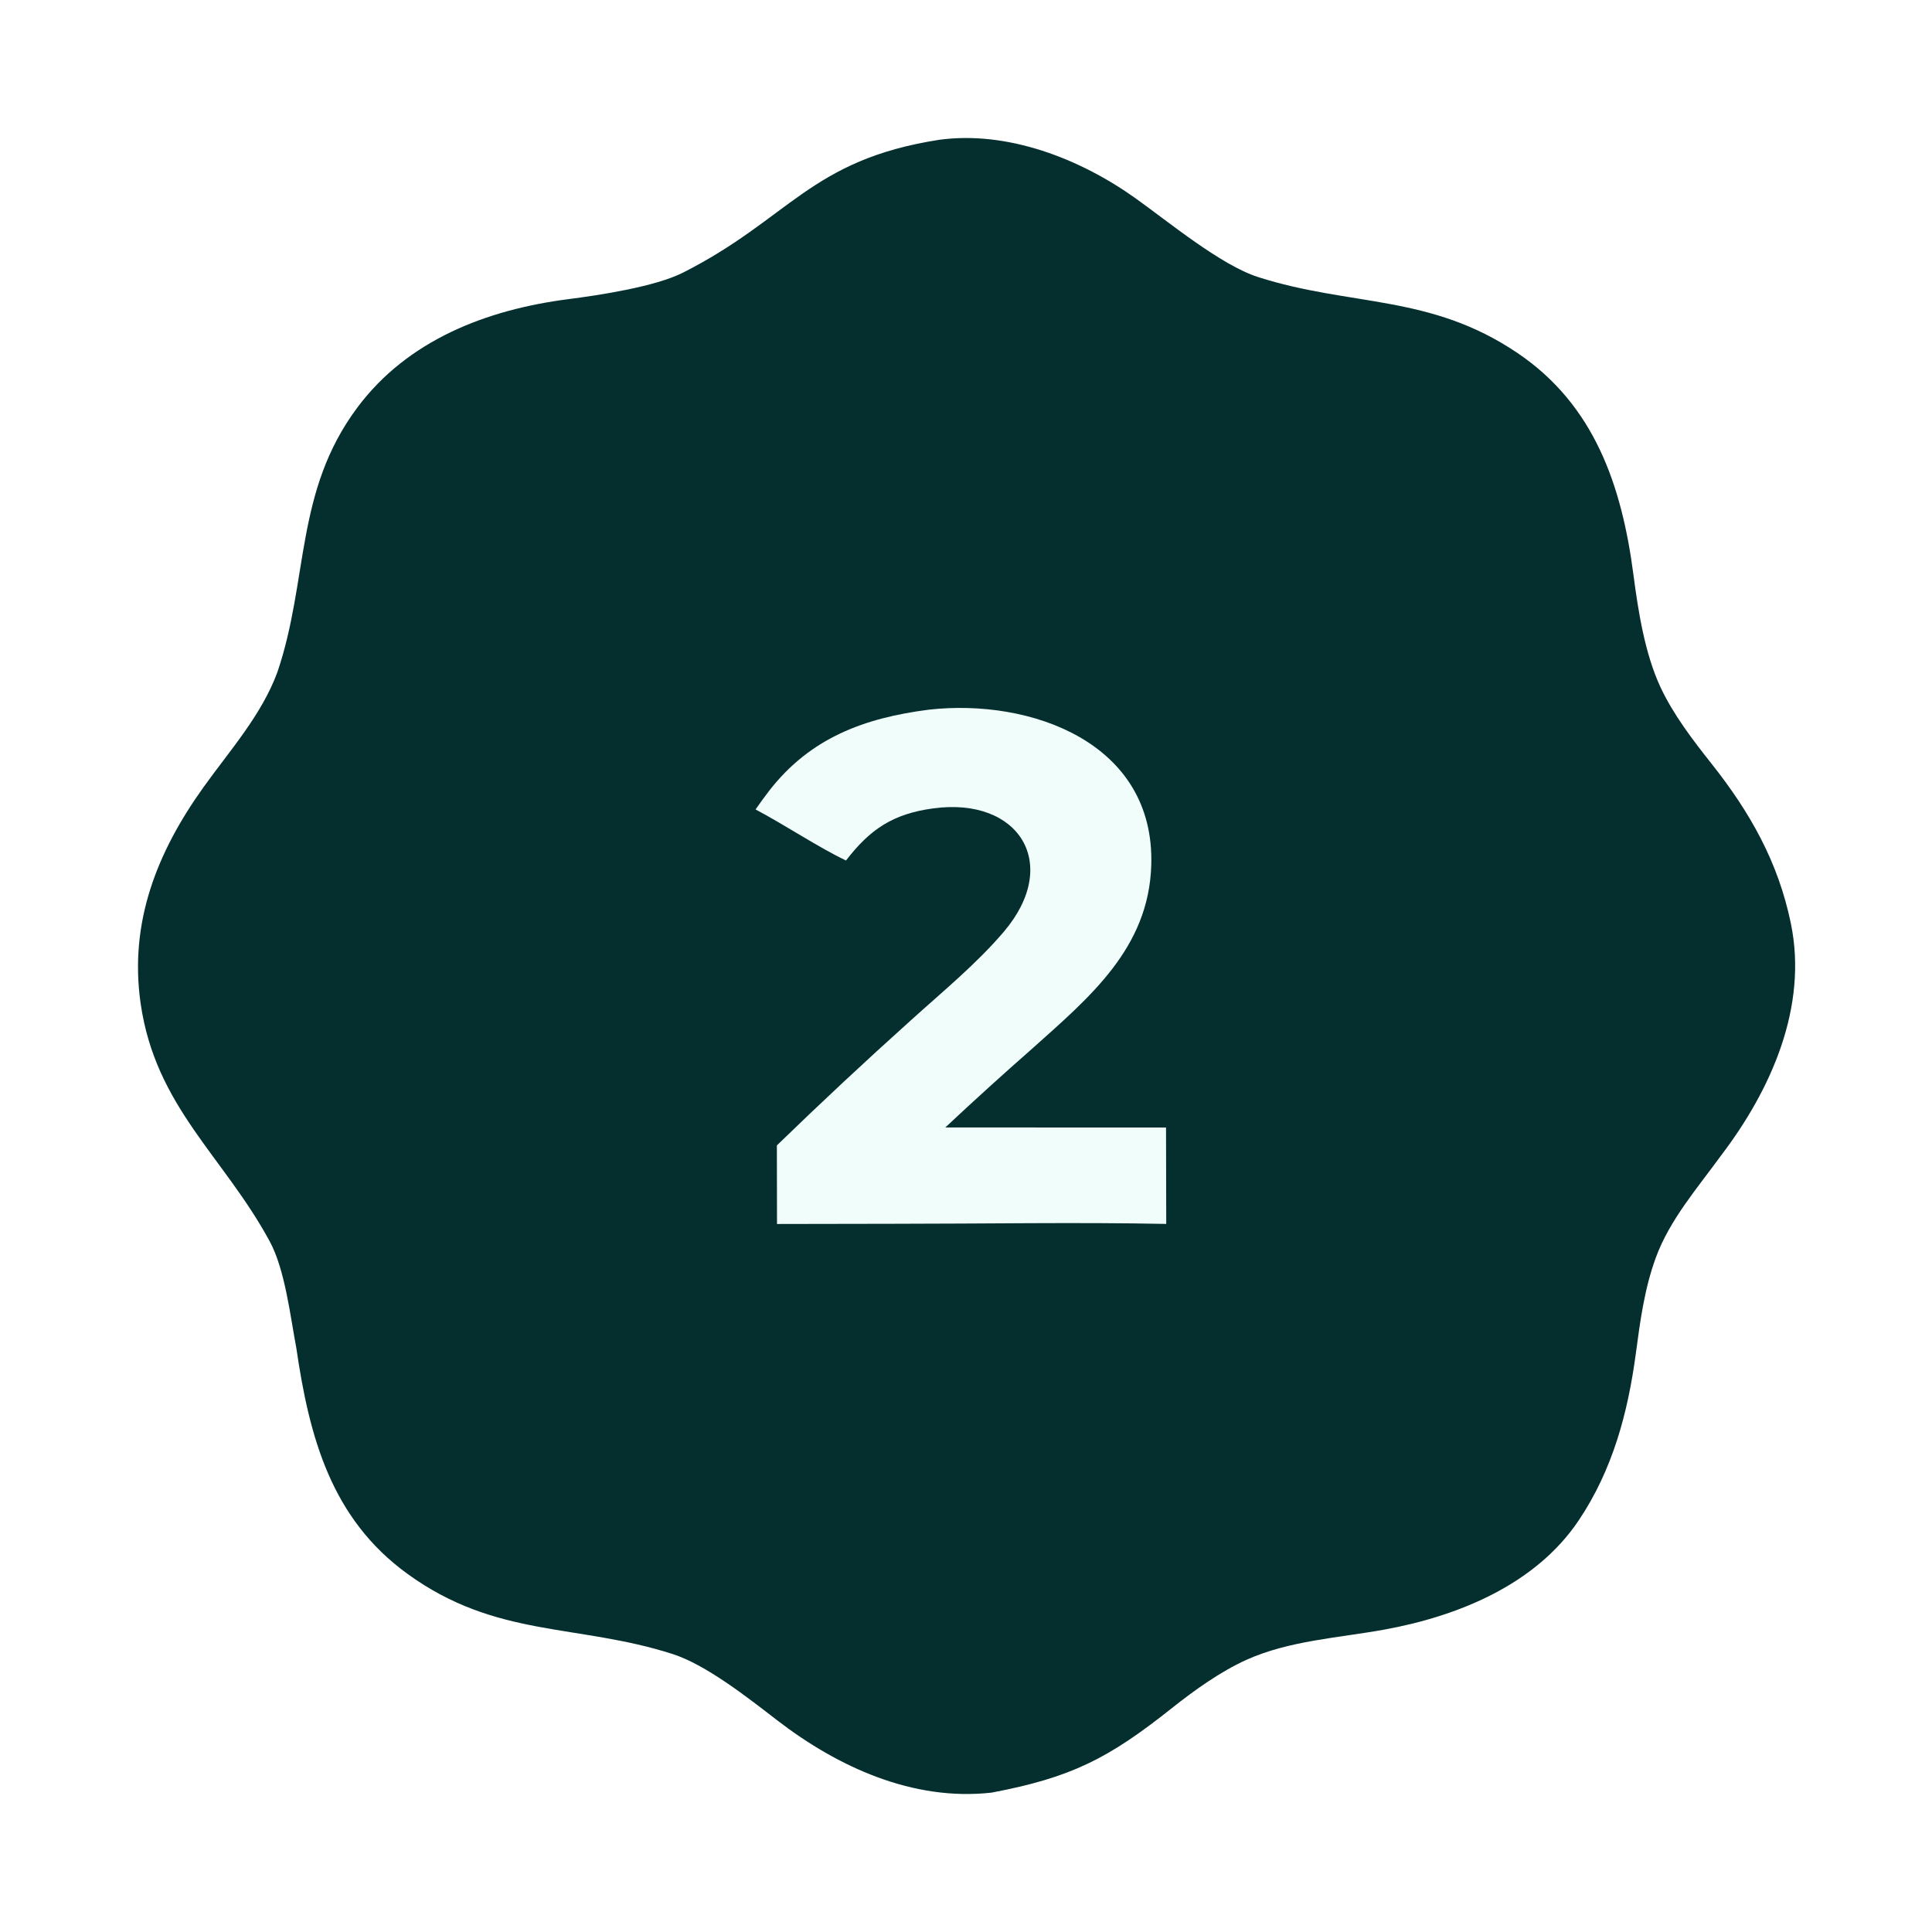
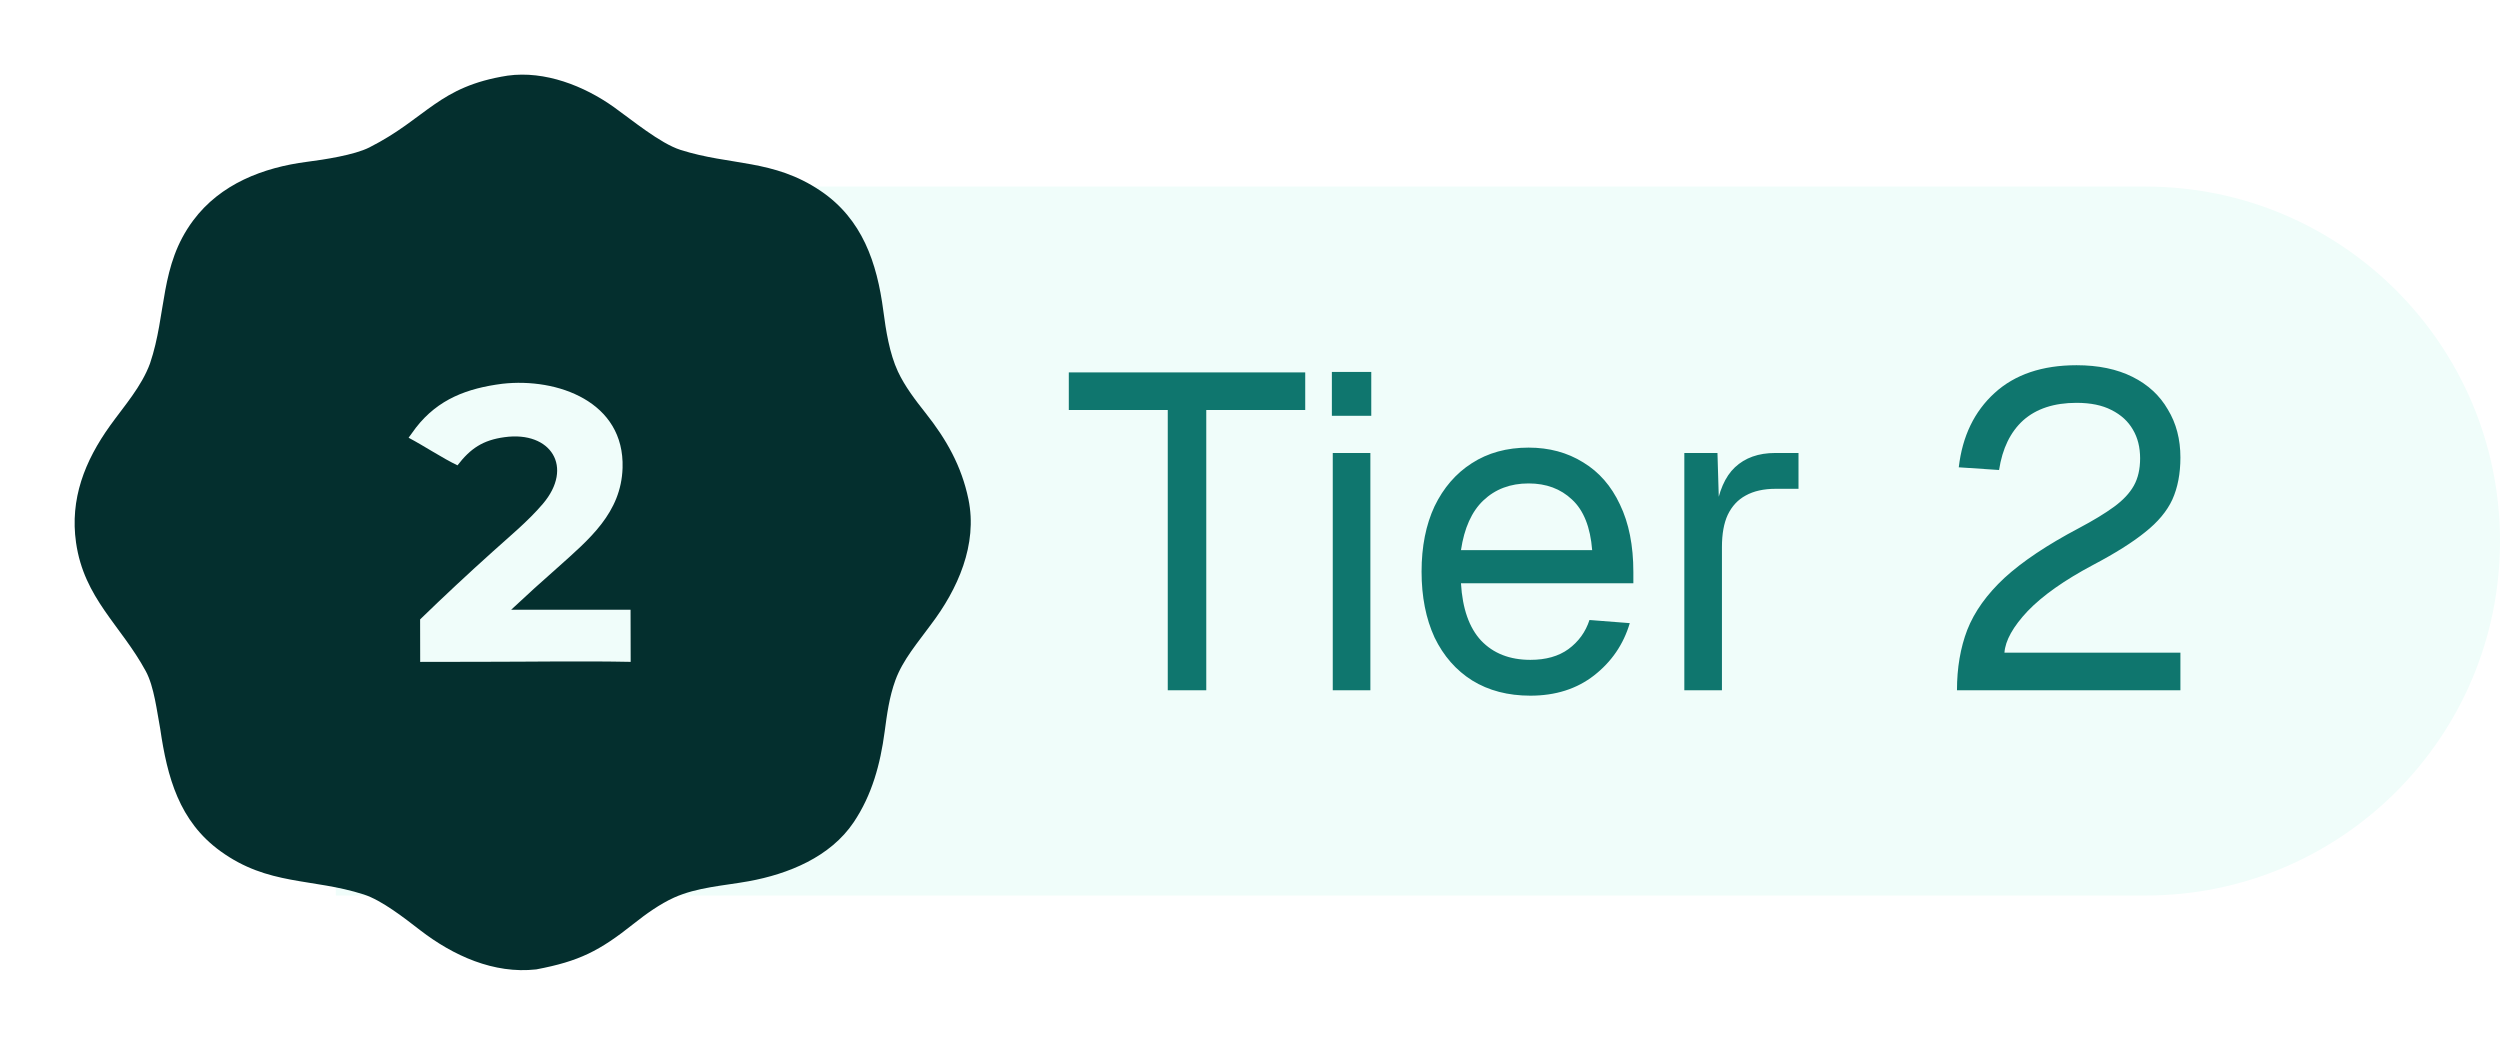
- <svg xmlns="http://www.w3.org/2000/svg" width="28" height="28" viewBox="0 0 28 28" fill="none">
+ <svg xmlns="http://www.w3.org/2000/svg" width="67" height="28" viewBox="0 0 67 28" fill="none">
+   <path d="M9 5H57.5C62.747 5 67 9.253 67 14.5C67 19.747 62.747 24 57.5 24H9V5Z" fill="#F0FDFA" />
+   <path d="M31.296 18.5V10.988H28.644V9.98H34.98V10.988H32.328V18.5H31.296ZM35.718 18.5V12.14H36.726V18.5H35.718ZM35.694 11.144V9.968H36.75V11.144H35.694ZM41.014 18.644C40.414 18.644 39.894 18.508 39.454 18.236C39.022 17.964 38.686 17.58 38.446 17.084C38.214 16.58 38.098 15.992 38.098 15.32C38.098 14.648 38.214 14.064 38.446 13.568C38.686 13.072 39.018 12.688 39.442 12.416C39.874 12.136 40.382 11.996 40.966 11.996C41.518 11.996 42.006 12.128 42.43 12.392C42.854 12.648 43.182 13.024 43.414 13.52C43.654 14.016 43.774 14.62 43.774 15.332V15.632H39.154C39.194 16.312 39.374 16.824 39.694 17.168C40.022 17.512 40.462 17.684 41.014 17.684C41.43 17.684 41.77 17.588 42.034 17.396C42.306 17.196 42.494 16.936 42.598 16.616L43.678 16.7C43.51 17.268 43.19 17.736 42.718 18.104C42.254 18.464 41.686 18.644 41.014 18.644ZM39.154 14.744H42.67C42.622 14.128 42.442 13.676 42.13 13.388C41.826 13.1 41.438 12.956 40.966 12.956C40.478 12.956 40.074 13.108 39.754 13.412C39.442 13.708 39.242 14.152 39.154 14.744ZM45.14 18.5V12.14H46.028L46.076 13.748L45.98 13.712C46.06 13.168 46.232 12.772 46.496 12.524C46.768 12.268 47.128 12.14 47.576 12.14H48.2V13.1H47.588C47.268 13.1 47 13.16 46.784 13.28C46.576 13.392 46.416 13.564 46.304 13.796C46.2 14.02 46.148 14.308 46.148 14.66V18.5H45.14ZM52.447 18.5C52.447 17.9 52.539 17.36 52.723 16.88C52.915 16.392 53.247 15.928 53.719 15.488C54.199 15.048 54.863 14.604 55.711 14.156C56.103 13.948 56.419 13.756 56.659 13.58C56.899 13.404 57.075 13.216 57.187 13.016C57.299 12.816 57.355 12.572 57.355 12.284C57.355 11.988 57.291 11.732 57.163 11.516C57.035 11.292 56.843 11.116 56.587 10.988C56.339 10.86 56.027 10.796 55.651 10.796C55.051 10.796 54.575 10.952 54.223 11.264C53.879 11.576 53.663 12.02 53.575 12.596L52.495 12.524C52.591 11.692 52.911 11.028 53.455 10.532C53.999 10.036 54.731 9.788 55.651 9.788C56.235 9.788 56.735 9.892 57.151 10.1C57.567 10.308 57.883 10.6 58.099 10.976C58.323 11.344 58.435 11.772 58.435 12.26C58.435 12.692 58.363 13.068 58.219 13.388C58.075 13.7 57.831 13.992 57.487 14.264C57.151 14.536 56.687 14.828 56.095 15.14C55.327 15.548 54.743 15.96 54.343 16.376C53.951 16.792 53.743 17.164 53.719 17.492H58.435V18.5H52.447Z" fill="#0F766E" />
  <path d="M13.605 2.027C14.603 1.889 15.655 2.302 16.453 2.871C16.928 3.209 17.692 3.843 18.235 4.016C19.582 4.446 20.723 4.259 21.991 5.115C23.109 5.87 23.504 7.039 23.673 8.329C23.742 8.858 23.839 9.474 24.064 9.957C24.249 10.353 24.532 10.724 24.804 11.067C25.364 11.774 25.77 12.491 25.954 13.38C26.205 14.592 25.668 15.793 24.947 16.741C24.606 17.211 24.197 17.679 23.997 18.228C23.832 18.68 23.771 19.142 23.708 19.614C23.592 20.48 23.371 21.303 22.879 22.036C22.253 22.968 21.128 23.424 20.06 23.618C19.398 23.738 18.685 23.776 18.063 24.056C17.689 24.225 17.306 24.499 16.988 24.752C16.062 25.489 15.524 25.761 14.371 25.98C13.232 26.108 12.144 25.609 11.265 24.933C10.845 24.609 10.234 24.127 9.747 23.971C8.36 23.527 7.191 23.742 5.906 22.81C4.799 22.008 4.483 20.828 4.294 19.533C4.206 19.071 4.132 18.403 3.908 17.989C3.239 16.755 2.253 16.038 2.038 14.542C1.871 13.375 2.269 12.357 2.952 11.405C3.332 10.875 3.794 10.359 4.021 9.739C4.474 8.401 4.272 7.124 5.177 5.909C5.907 4.928 7.054 4.488 8.233 4.336C8.685 4.278 9.493 4.156 9.897 3.952C11.448 3.167 11.738 2.32 13.605 2.027Z" fill="#042F2E" />
  <path d="M13.462 10.285C14.938 10.119 16.741 10.762 16.685 12.54C16.648 13.743 15.793 14.451 14.96 15.197C14.534 15.571 14.114 15.952 13.7 16.34L16.899 16.341L16.902 17.738C15.617 17.712 14.248 17.736 12.956 17.736L11.261 17.739L11.259 16.6C11.895 15.983 12.542 15.379 13.201 14.787C13.655 14.376 14.149 13.972 14.546 13.506C15.386 12.521 14.768 11.545 13.523 11.716C12.942 11.795 12.61 12.017 12.261 12.471C11.87 12.286 11.367 11.951 10.95 11.731C11.014 11.639 11.079 11.55 11.147 11.461C11.744 10.692 12.528 10.405 13.462 10.285Z" fill="#F0FDFA" />
</svg>
